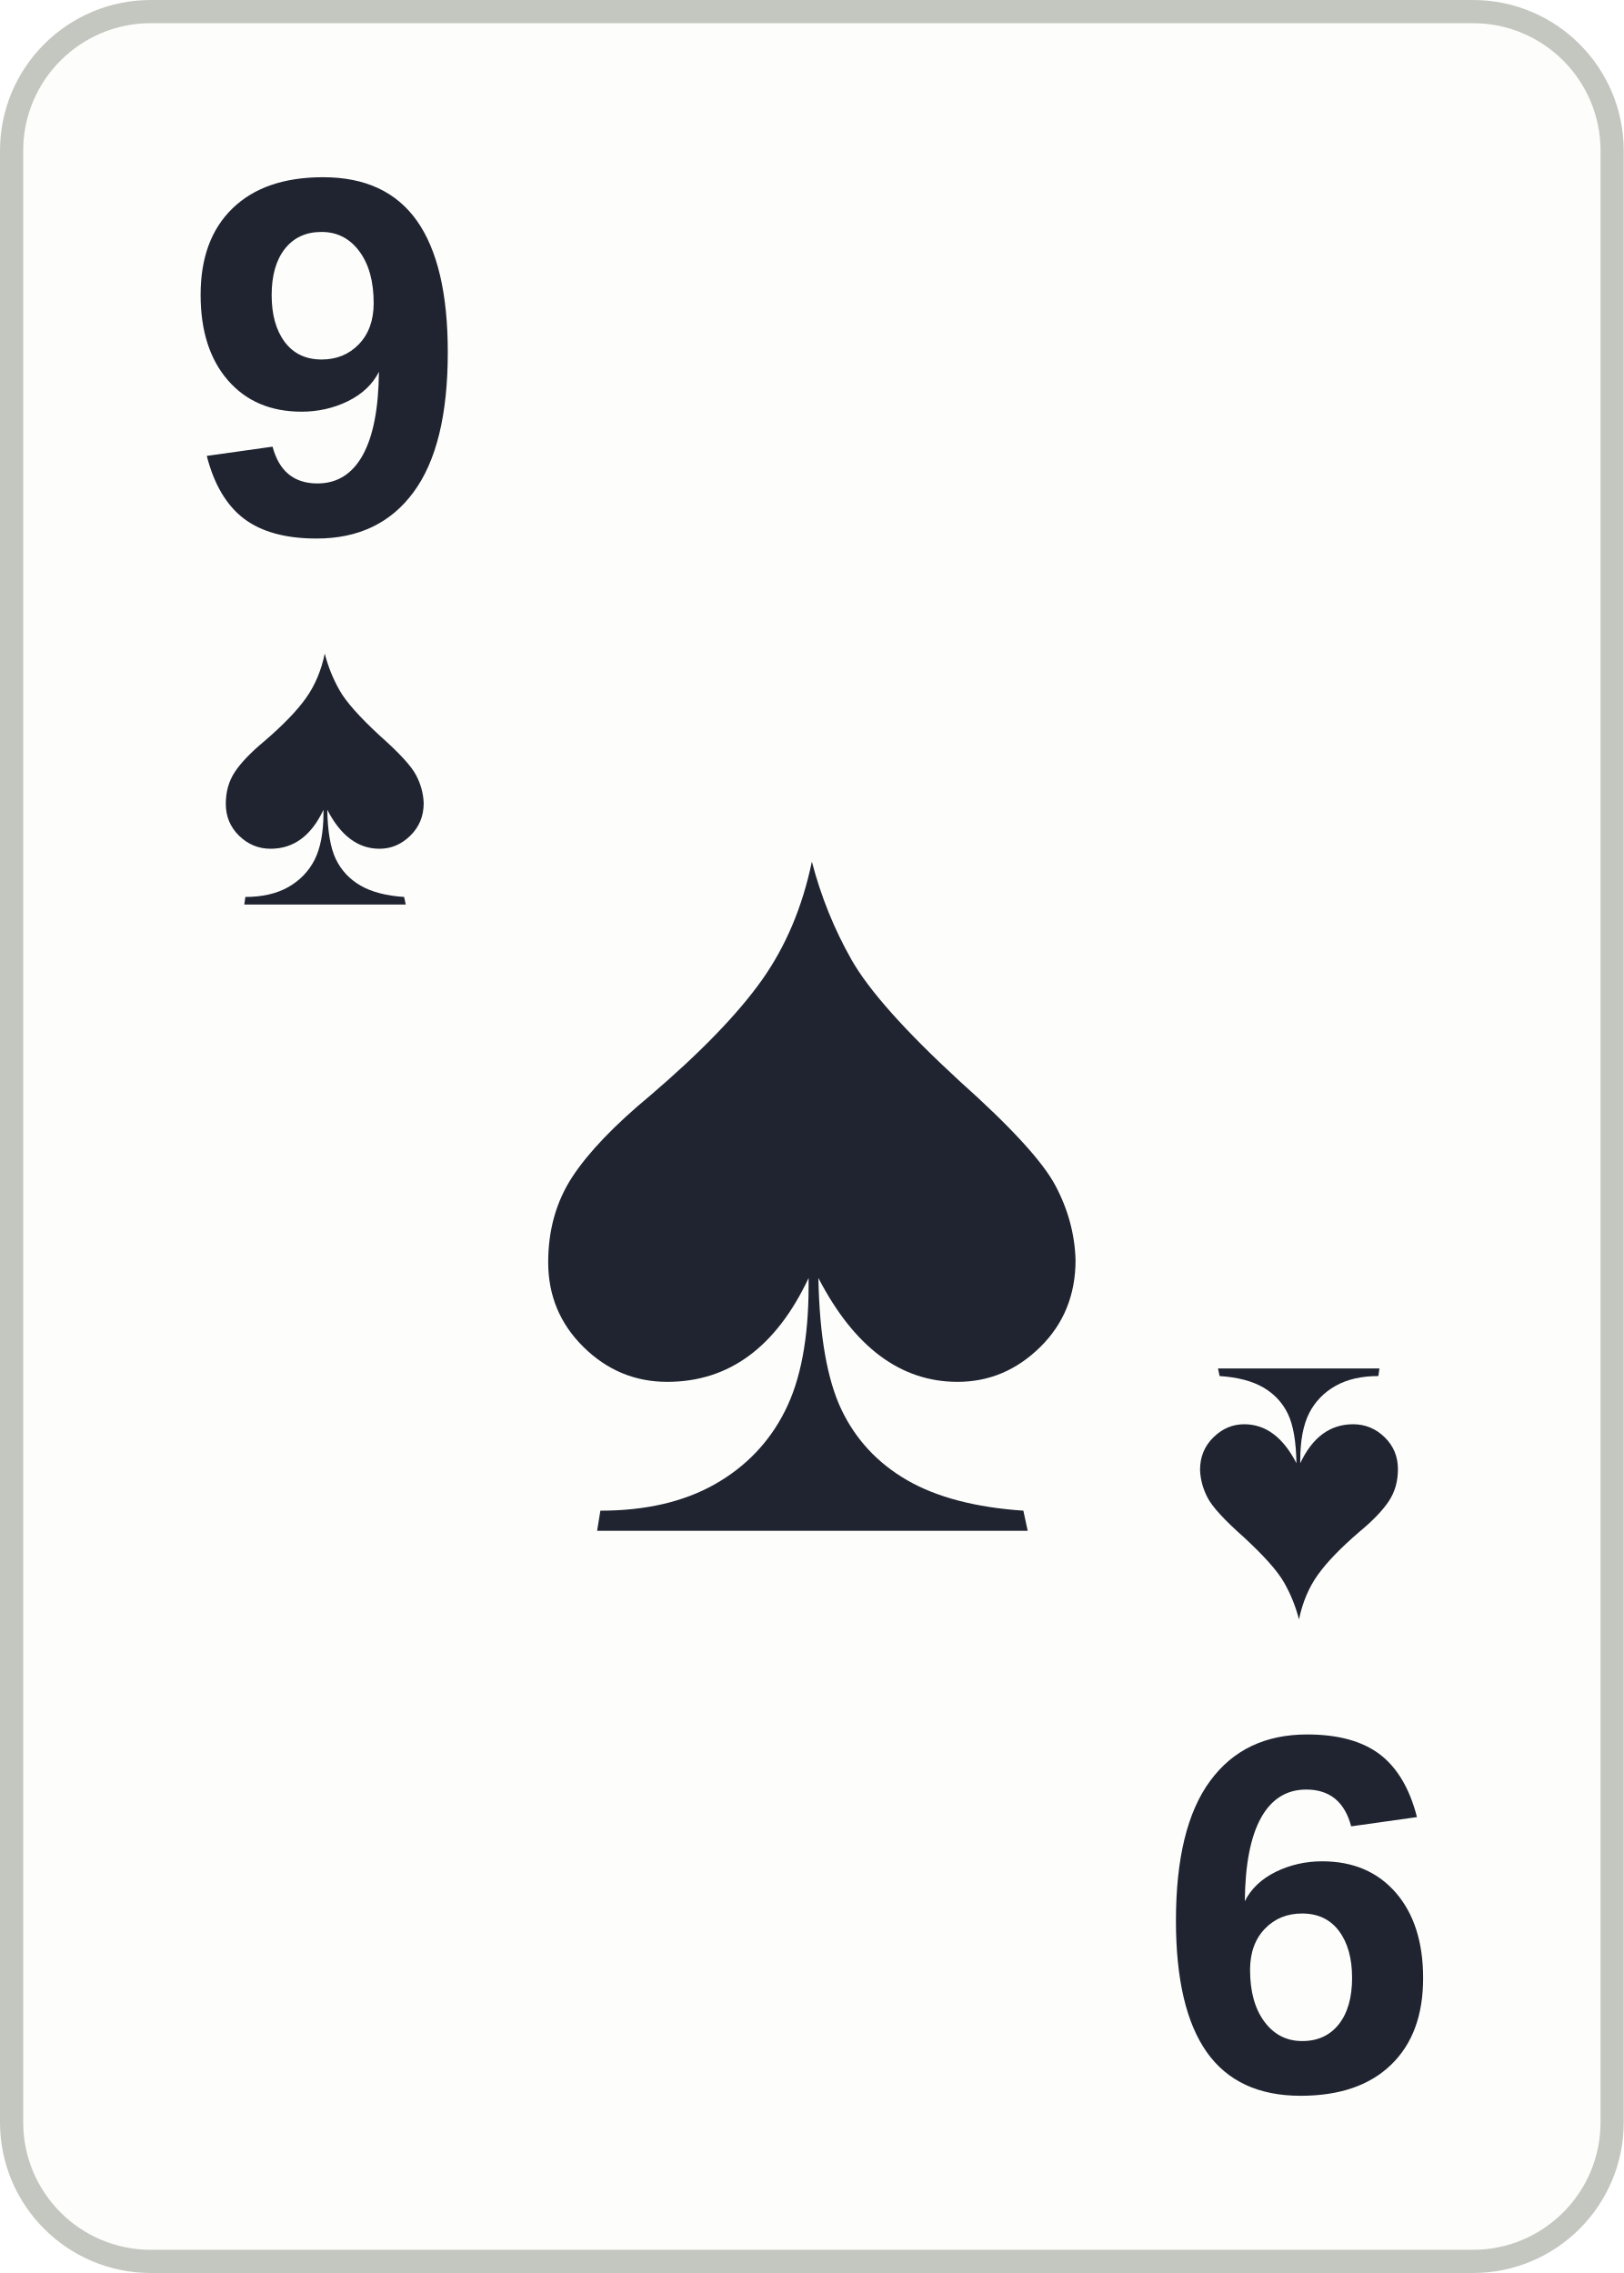
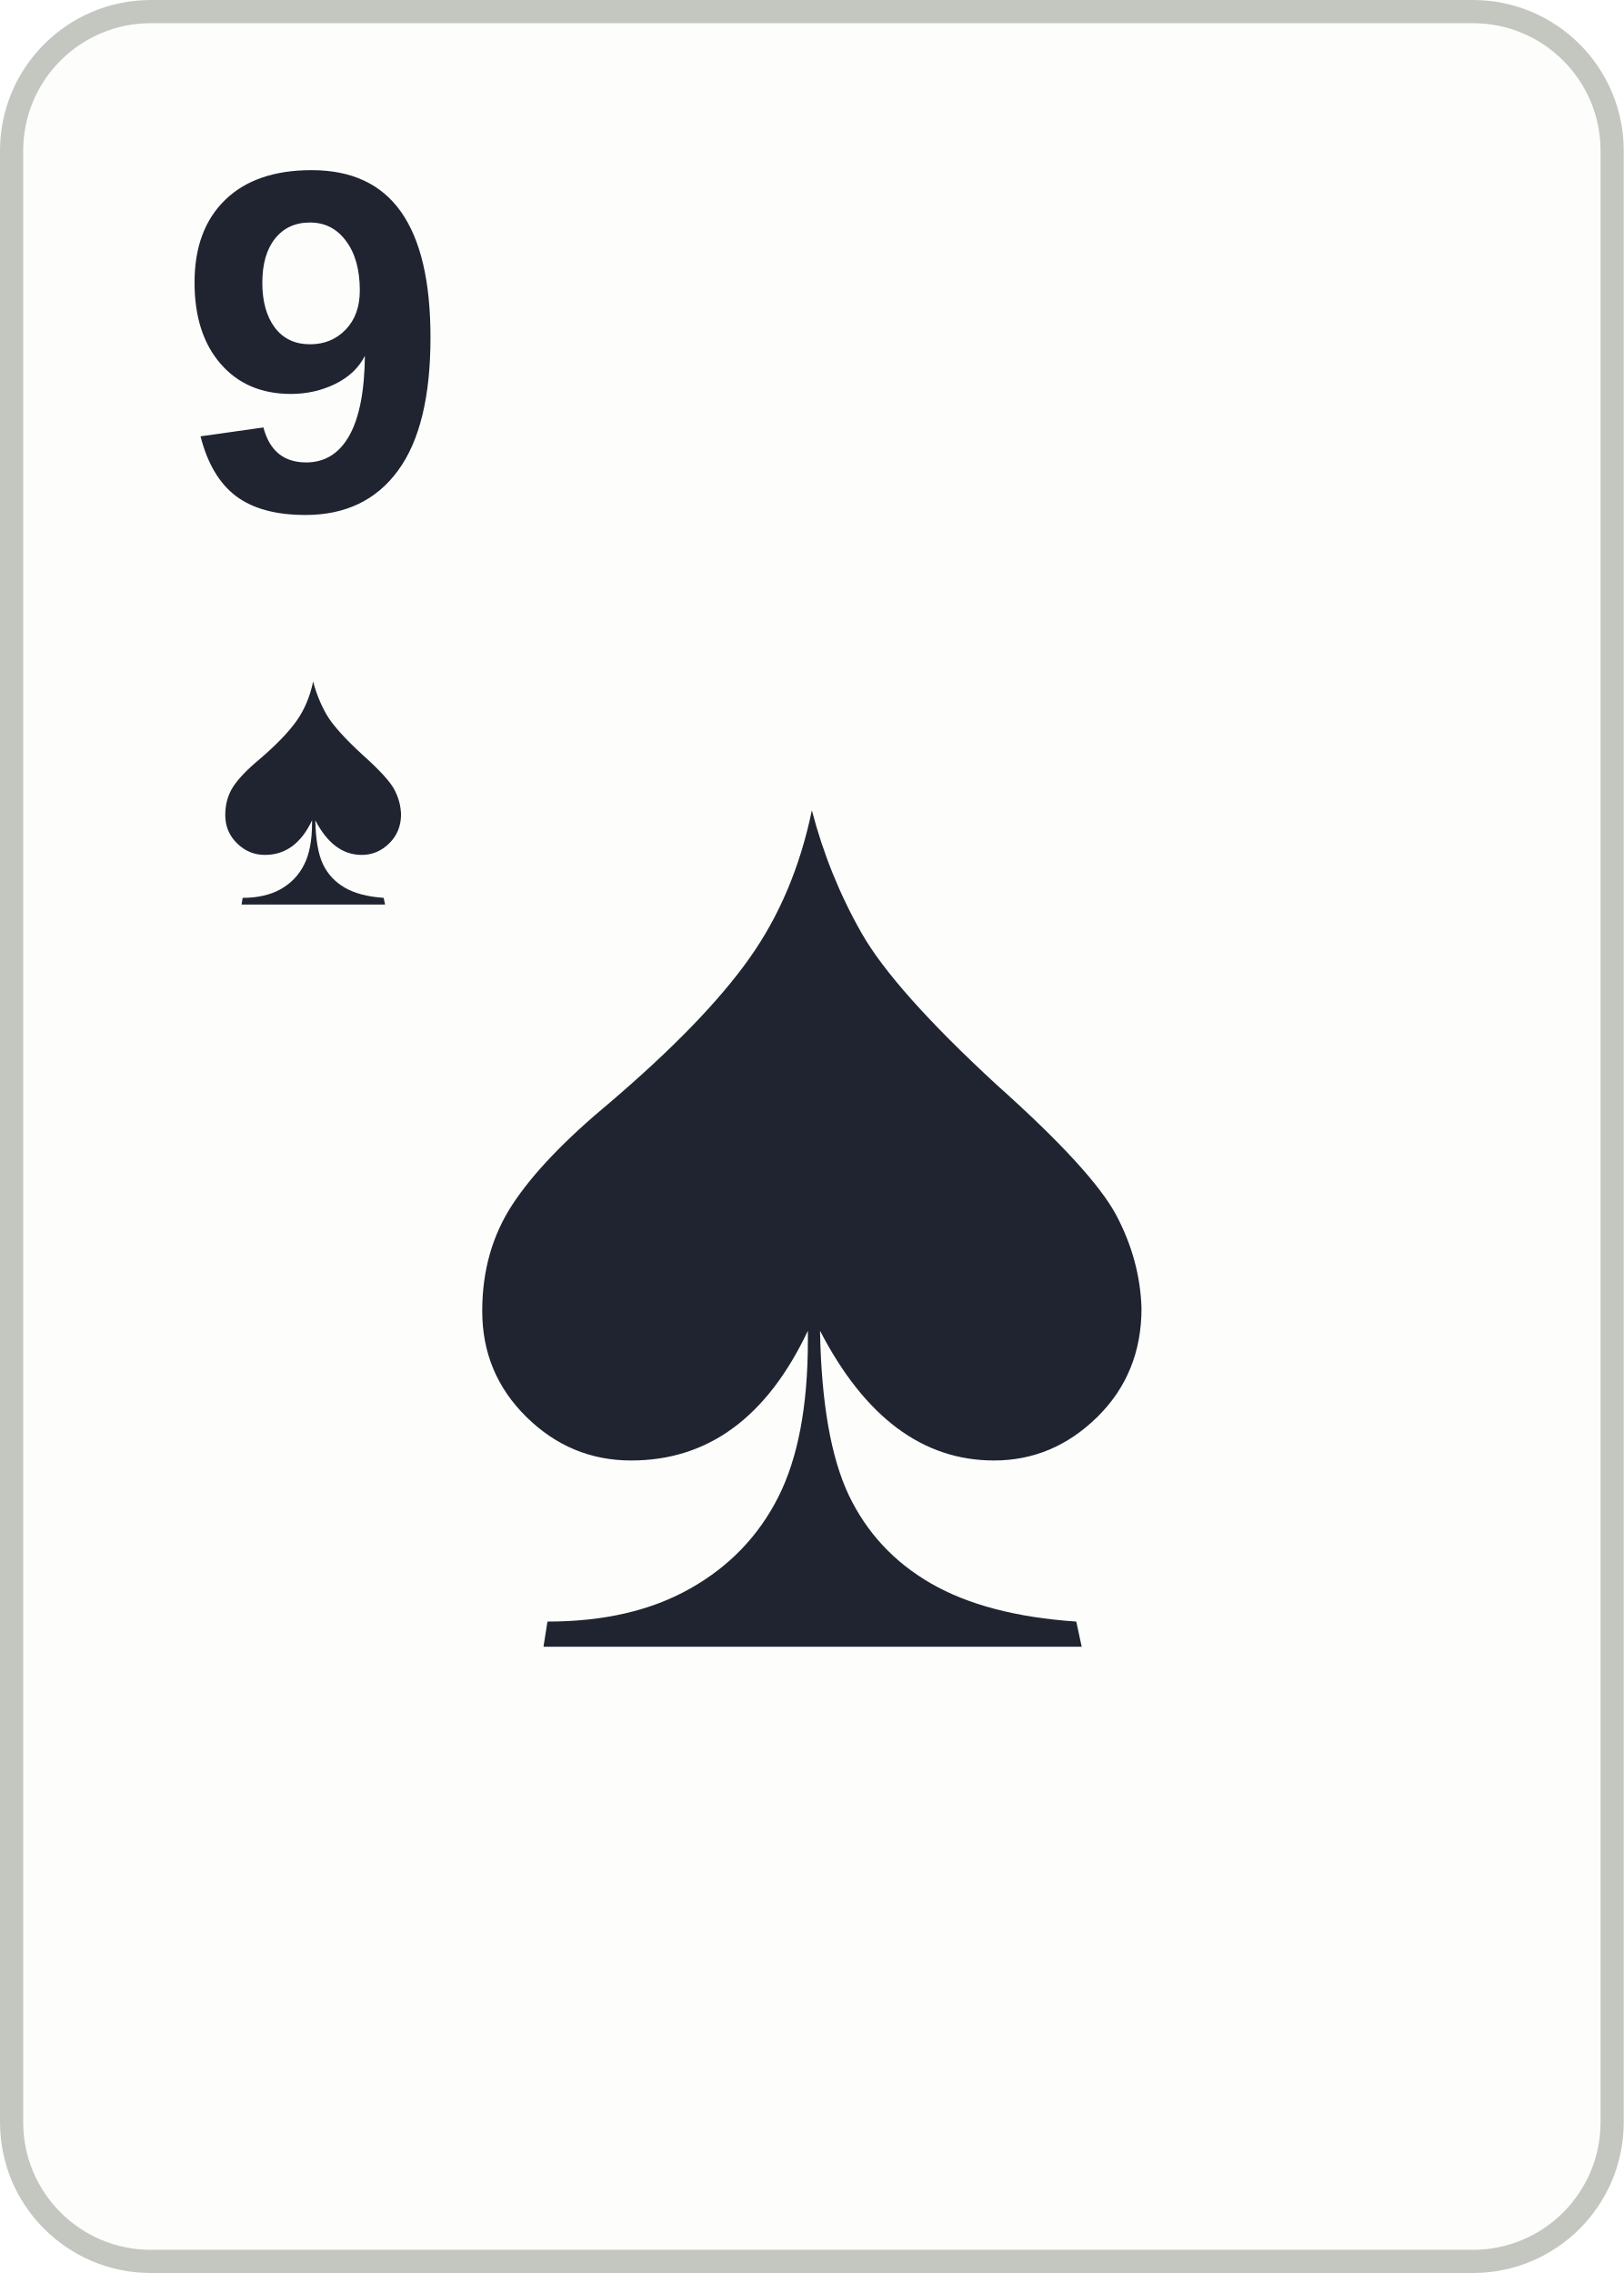
<svg xmlns="http://www.w3.org/2000/svg" viewBox="0 0 140 196">
  <rect x="1" y="1" width="138" height="194" rx="12" fill="#fdfdfb" stroke="#c4c7c0" stroke-width="2" />
  <g font-family="Arial,Helvetica,sans-serif" font-weight="700">
-     <text x="28" y="46" font-size="44" text-anchor="middle" fill="#1f2430">9</text>
-     <text x="28" y="78" font-size="36" text-anchor="middle" fill="#1f2430">♠</text>
-     <g transform="rotate(180 70 98)">
-       <text x="28" y="46" font-size="44" text-anchor="middle" fill="#1f2430">9</text>
-       <text x="28" y="78" font-size="36" text-anchor="middle" fill="#1f2430">♠</text>
-     </g>
-     <text x="70" y="132" font-size="96" text-anchor="middle" fill="#1f2430">♠</text>
+     <text x="27" y="44" font-size="42" text-anchor="middle" fill="#1f2430">9</text>
+     <text x="27" y="78" font-size="32" text-anchor="middle" fill="#1f2430">♠</text>
+     <text x="70" y="142" font-size="120" text-anchor="middle" fill="#1f2430">♠</text>
  </g>
</svg>
